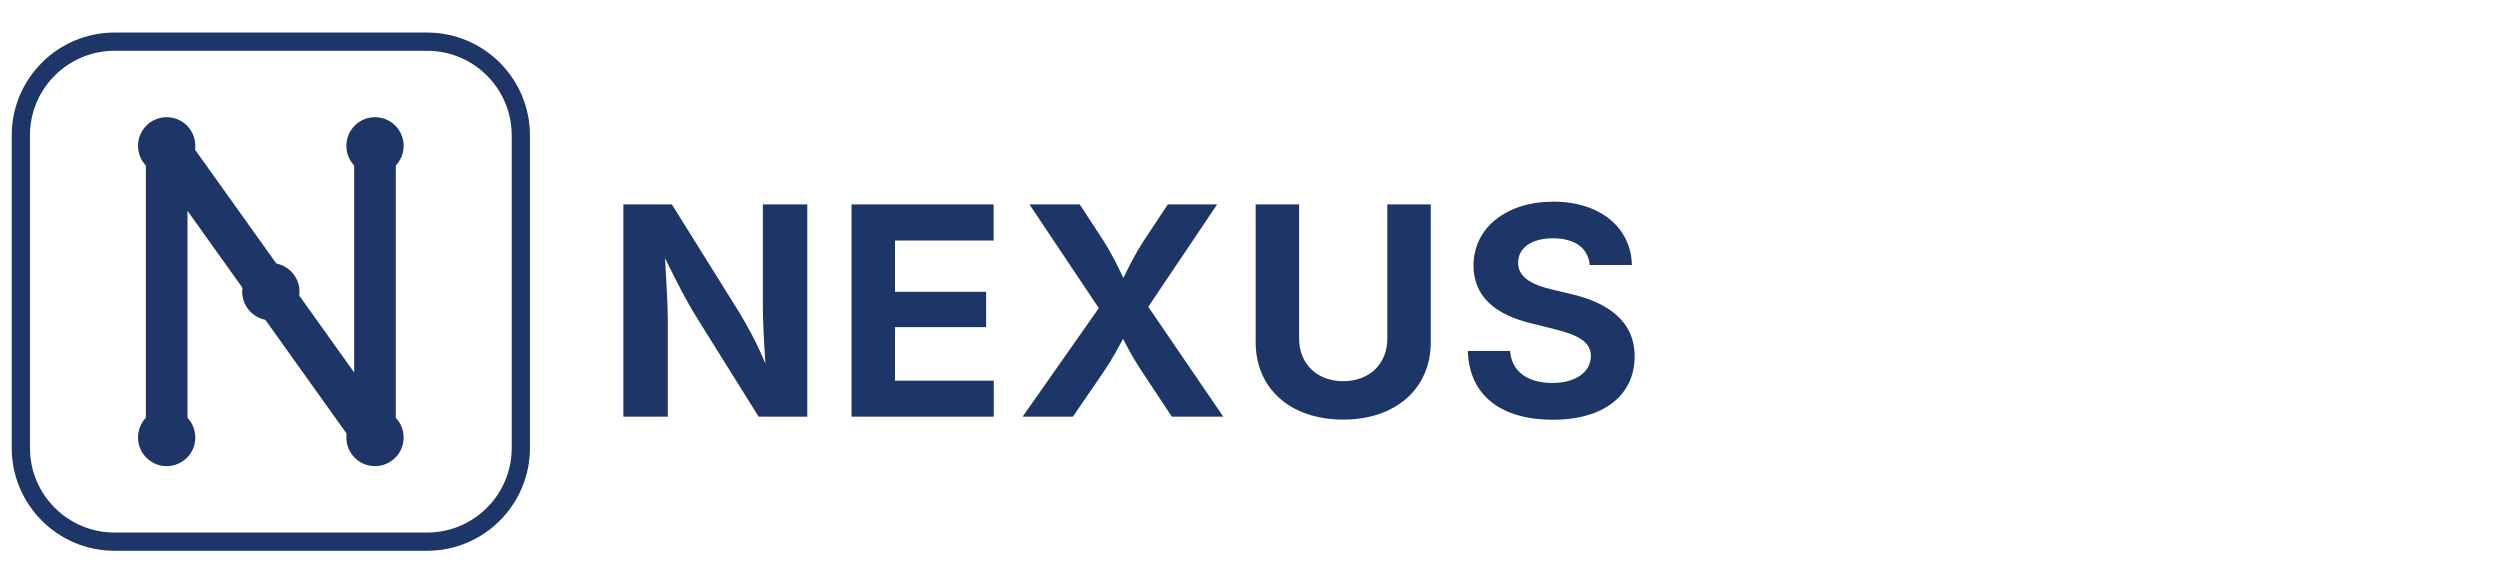
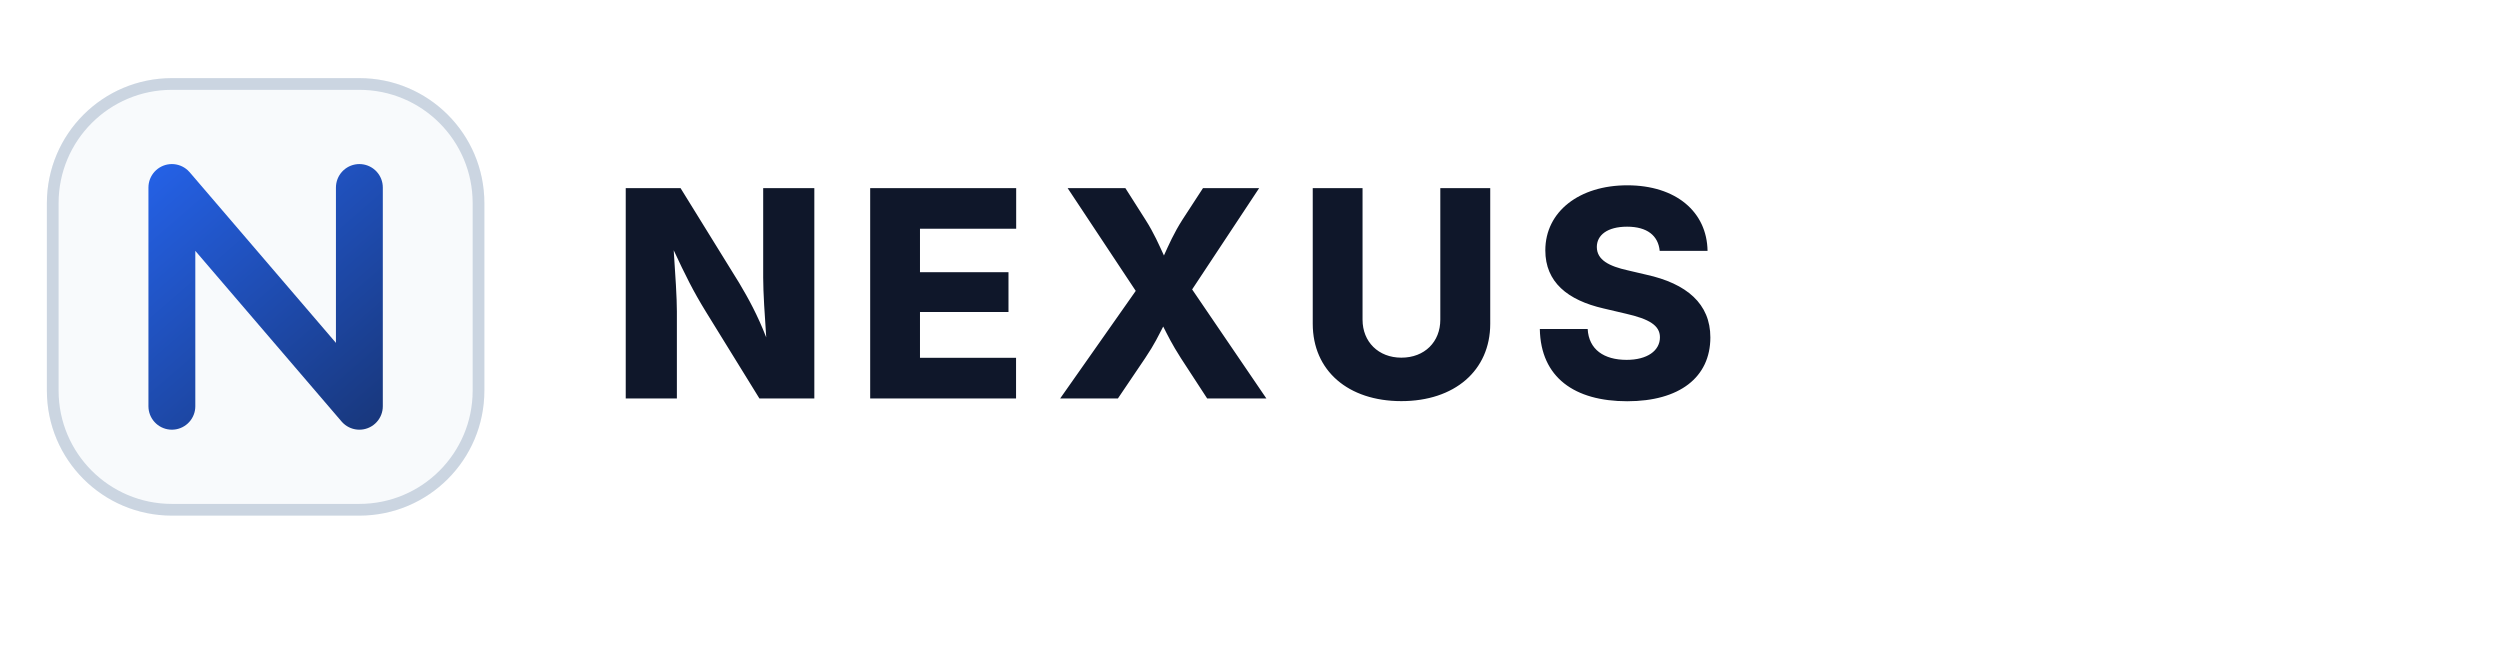
- <svg xmlns="http://www.w3.org/2000/svg" viewBox="0 0 240 56" fill="none" aria-hidden="true">
-   <g transform="translate(2 4)">
-     <rect x="0" y="0" width="48" height="48" rx="9" stroke="#1D3567" stroke-width="1.75" />
-     <path d="M 14 10 V 38 M 14 10 L 34 38 M 34 10 V 38" stroke="#1D3567" stroke-width="4" stroke-linecap="round" stroke-linejoin="round" />
-     <circle cx="14" cy="10" r="2.75" fill="#1D3567" />
-     <circle cx="14" cy="38" r="2.75" fill="#1D3567" />
-     <circle cx="34" cy="10" r="2.75" fill="#1D3567" />
-     <circle cx="34" cy="38" r="2.75" fill="#1D3567" />
-     <circle cx="24" cy="24" r="2.75" fill="#1D3567" />
+ <svg xmlns="http://www.w3.org/2000/svg" viewBox="0 0 320 84" fill="none" aria-hidden="true">
+   <defs>
+     <linearGradient id="nexusGradient" x1="10" y1="12" x2="62" y2="72" gradientUnits="userSpaceOnUse">
+       <stop offset="0" stop-color="#2563EB" />
+       <stop offset="1" stop-color="#0F172A" />
+     </linearGradient>
+   </defs>
+   <g transform="translate(6 10)">
+     <rect x="0" y="0" width="56" height="56" rx="16" fill="#F8FAFC" />
+     <path d="M16 42V14L40 42V14" stroke="url(#nexusGradient)" stroke-width="6" stroke-linecap="round" stroke-linejoin="round" />
+     <rect x="0.75" y="0.75" width="54.5" height="54.5" rx="15.25" stroke="#CBD5E1" stroke-width="1.5" />
  </g>
-   <text x="58" y="40" fill="#1D3567" font-family="system-ui, -apple-system, 'Segoe UI', sans-serif" font-size="28" font-weight="700" letter-spacing="0.02em">
+   <text x="78" y="51" fill="#0F172A" font-family="Inter, system-ui, -apple-system, 'Segoe UI', sans-serif" font-size="37" font-weight="800" letter-spacing="0.08em">
    NEXUS
  </text>
</svg>
